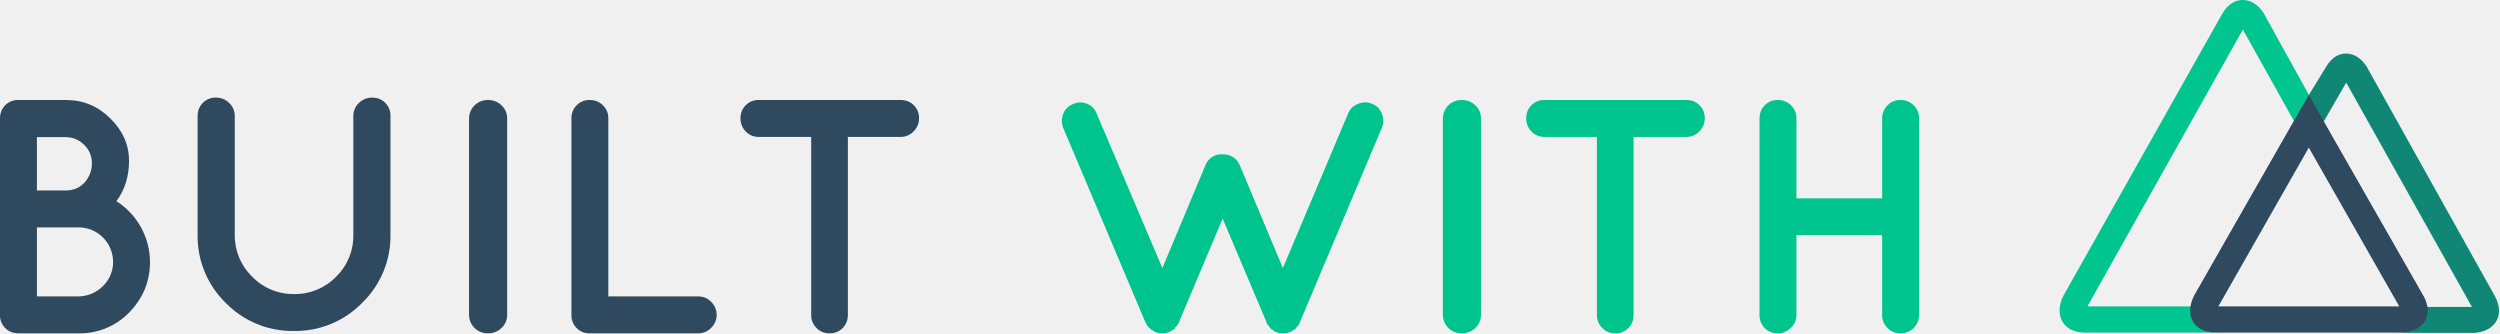
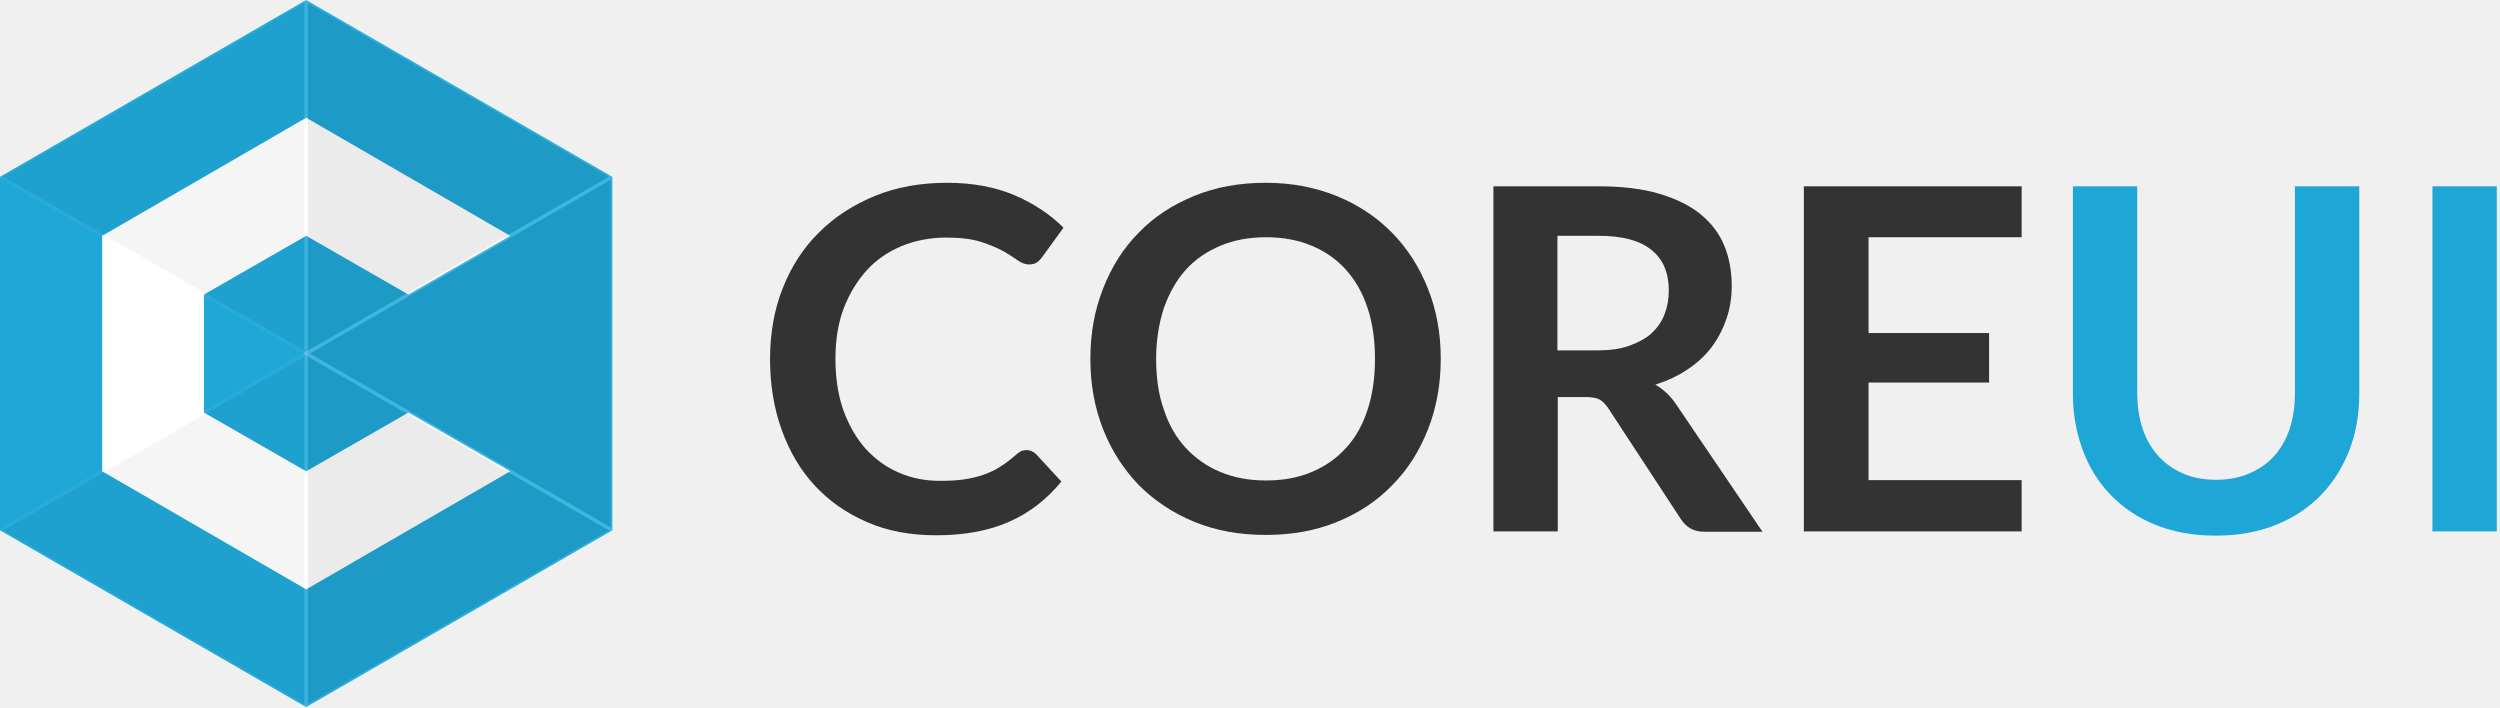
- <svg xmlns="http://www.w3.org/2000/svg" width="1050" height="140" viewBox="0 0 1050 140">
-   <g fill="none" fill-rule="evenodd">
-     <path d="M752 137.8a7.4 7.4 0 0 1-5.3 2.2c-2.2 0-4-.7-5.5-2.2a7.4 7.4 0 0 1-2.2-5.5V49.7c0-2.1.7-4 2.2-5.5a7.4 7.4 0 0 1 5.5-2.2c2.1 0 4 .7 5.5 2.2a7.3 7.3 0 0 1 2.3 5.5v33.6h36V49.7c0-2.1.8-4 2.3-5.5a7.4 7.4 0 0 1 5.4-2.2c2.1 0 4 .7 5.5 2.2a7.3 7.3 0 0 1 2.3 5.5v82.6c0 2.1-.8 4-2.3 5.5a7.6 7.6 0 0 1-5.5 2.2c-2.1 0-4-.7-5.4-2.2a7.4 7.4 0 0 1-2.3-5.5V98.7h-36v33.6c0 2.1-.8 4-2.4 5.5zM713.8 44.2a7.4 7.4 0 0 1 2.2 5.5c0 2.1-.8 4-2.3 5.5a7.4 7.4 0 0 1-5.4 2.3h-22.2v74.8c0 2.1-.7 4-2.2 5.5a7.4 7.4 0 0 1-5.5 2.2c-2.1 0-4-.7-5.4-2.2a7.4 7.4 0 0 1-2.3-5.5V57.5h-22c-2.2 0-4-.7-5.5-2.3a7.7 7.7 0 0 1-2.2-5.5c0-2.1.7-4 2.2-5.5a7.4 7.4 0 0 1 5.5-2.2h59.6c2.2 0 4 .7 5.5 2.2zM606 49.7a7.8 7.8 0 0 1 8-7.7 8 8 0 0 1 5.6 2.2 7.2 7.2 0 0 1 2.4 5.5v82.6c0 2.1-.8 4-2.4 5.5a8 8 0 0 1-5.7 2.2 7.8 7.8 0 0 1-7.9-7.7V49.7zM492.4 138.6l-1.2.8h-.1c-.3 0-.7.2-1.3.5h-.4l-1.3.1-1.3-.1h-.5a12.6 12.6 0 0 1-1.4-.6 5 5 0 0 1-1-.7h-.2l-1.1-1-.9-1v-.1l-.3-.6-.4-.7-34.5-81.6c-.7-2-.7-4 .1-5.9a7 7 0 0 1 4.1-4c2-.9 3.9-.9 5.9-.1a7 7 0 0 1 4 4.1l27.6 64.9 18-43a7.2 7.2 0 0 1 7.2-4.8c3.6 0 6 1.6 7.4 4.8l18 43 27.4-64.9c.8-2 2.2-3.3 4.2-4.1 2-.8 4-.8 5.9 0 2 .8 3.3 2.2 4.1 4.2.8 2 .8 4 0 5.8L546 135.2c-.2.8-.7 1.5-1.5 2.3l-.2.4-1 .7-1.3.8h-.2l-.3.1-1 .4h-.2l-1.4.1-1.3-.1h-.4l-1-.4-.5-.1c-.2 0-.6-.3-1-.8h-.2a5.2 5.2 0 0 1-1.8-2c-.4-.1-.6-.6-.8-1.4l-18.4-43.4-18.3 43.4-.6 1.3-1 1-.1.4a4 4 0 0 0-.9.7h-.2z" fill="#00C48D" fill-rule="nonzero" />
-     <path d="M383.8 44.2a7.4 7.4 0 0 1 2.2 5.5c0 2.1-.8 4-2.3 5.5a7.4 7.4 0 0 1-5.4 2.3h-22.2v74.8c0 2.1-.7 4-2.2 5.5a7.4 7.4 0 0 1-5.5 2.2c-2.1 0-4-.7-5.4-2.2a7.4 7.4 0 0 1-2.3-5.5V57.5h-22c-2.2 0-4-.7-5.5-2.3a7.7 7.7 0 0 1-2.2-5.5c0-2.1.7-4 2.2-5.5a7.4 7.4 0 0 1 5.5-2.2h59.6c2.2 0 4 .7 5.5 2.2zM247.7 140c-2.2 0-4-.7-5.5-2.2a7.4 7.4 0 0 1-2.2-5.5V49.7c0-2.1.7-4 2.2-5.5a7.4 7.4 0 0 1 5.5-2.2c2.1 0 4 .7 5.5 2.2a7.3 7.3 0 0 1 2.3 5.5v74.8h37.8c2 0 3.9.7 5.4 2.3a7.5 7.5 0 0 1 2.3 5.4c0 2.1-.8 4-2.3 5.5a7.4 7.4 0 0 1-5.4 2.3h-45.6zM197 49.7a7.8 7.8 0 0 1 8-7.7 8 8 0 0 1 5.6 2.2 7.2 7.2 0 0 1 2.4 5.5v82.6c0 2.1-.8 4-2.4 5.5a8 8 0 0 1-5.7 2.2 7.8 7.8 0 0 1-7.9-7.7V49.7zM164 98.5a39 39 0 0 1-11.8 28.6 39 39 0 0 1-28.7 11.9 39 39 0 0 1-28.7-11.8A39 39 0 0 1 83 98.5V48.7c0-2.1.7-4 2.2-5.5a7.4 7.4 0 0 1 5.5-2.2c2.2 0 4 .7 5.5 2.2a7.3 7.3 0 0 1 2.4 5.5v49.8a24 24 0 0 0 7.2 17.6 24 24 0 0 0 17.7 7.4 24 24 0 0 0 17.7-7.3 24 24 0 0 0 7.2-17.7V48.7c0-2.1.8-4 2.4-5.5a7.7 7.7 0 0 1 5.5-2.2c2.1 0 4 .7 5.5 2.2a7.4 7.4 0 0 1 2.2 5.5v49.8zM8.3 140l-.2-.1-.4.1c-2.1 0-4-.7-5.5-2.2a7.4 7.4 0 0 1-2.2-5.5V49.7c0-2.1.7-4 2.2-5.5A7.4 7.4 0 0 1 7.7 42h19.9c7.4 0 13.6 2.6 18.8 7.8 5.2 5.2 7.8 11 7.8 17.7 0 6.6-1.8 12.3-5.3 17A30.4 30.4 0 0 1 63 110c0 8.3-3 15.4-8.8 21.3A28.8 28.8 0 0 1 33 140H8.3zm7.2-82.5V80h12c3.2 0 5.8-1 8-3.3 2-2.3 3.1-5 3.1-8s-1-5.7-3.2-7.8a10.7 10.7 0 0 0-7.8-3.3h-12zm0 38v29H33c4-.1 7.5-1.6 10.3-4.4a14 14 0 0 0 4.2-10.2A14.5 14.5 0 0 0 33 95.5H15.4z" fill="#2F495E" fill-rule="nonzero" />
-     <g transform="translate(865)">
-       <path d="M56.7 135a9.9 9.9 0 0 1-1-6.3h-44L77 12.4 104.7 62l8.7-6.5L86 6C85.6 5.1 82.4 0 77 0c-2.5 0-6 1-8.9 6.2L1.8 123.9c-.6 1-3.3 6.4-.6 11.1 1.2 2.2 3.9 4.7 9.7 4.7h55.6c-5.8 0-8.5-2.5-9.8-4.7z" fill="#00C58E" />
-       <path d="M182.7 124.1l-53.4-95.6c-.5-1-3.6-6-9-6-2.4 0-5.8 1-8.6 6l-7 11.4v22l15.7-27.2 52.8 94.2h-20a9.3 9.3 0 0 1-1 5.6v.3c-2.8 4.7-8.6 5-9.8 5h31.4c1.2 0 7-.3 9.7-5 1.2-2.1 2-5.7-.8-10.7z" fill="#108775" />
-       <path d="M153.5 134.8l.2-.4.4-1c.6-1.4.7-3 .4-4.6-.3-1.7-.9-3.4-1.8-4.8L111 51l-6.2-11h-.1l-6.4 11-41.7 73c-.8 1.5-1.3 3-1.6 4.8a9.7 9.7 0 0 0 1 6.2c1.3 2.2 4 4.7 9.8 4.7h77.7c1.2 0 7.2-.2 10-5zM104.7 62l38 66.7H66.7l38-66.7z" fill="#2F495E" fill-rule="nonzero" />
-     </g>
+ <svg xmlns="http://www.w3.org/2000/svg" version="1.1" id="Warstwa_1" x="0px" y="0px" width="707.1px" height="200px" viewBox="0 0 707.1 200" style="enable-background:new 0 0 707.1 200;" xml:space="preserve">
+   <style type="text/css">
+ 	.st0{fill:#1FA8D7;}
+ 	.st1{fill:#FFFFFF;}
+ 	.st2{opacity:4.000000e-02;stroke:#FFFFFF;stroke-miterlimit:10;}
+ 	.st3{opacity:8.000000e-02;stroke:#FFFFFF;stroke-miterlimit:10;}
+ 	.st4{opacity:0;stroke:#FFFFFF;stroke-miterlimit:10;}
+ 	.st5{fill:#333333;}
+ 	.st6{fill:#1EA7D6;}
+ </style>
+   <polygon class="st0" points="0,150 0,50 86.6,0 173.2,50 173.2,150 86.6,200 " />
+   <polygon class="st1" points="86.6,133.3 57.7,116.7 57.7,83.3 86.6,66.7 115.5,83.3 144.3,66.7 86.6,33.3 28.9,66.7 28.9,133.3   86.6,166.7 144.3,133.3 115.5,116.7 " />
+   <polygon class="st2" points="0,50 86.6,100 86.6,0 " />
+   <polygon class="st2" points="0,150 86.6,200 86.6,100 " />
+   <polygon class="st3" points="86.6,100 173.2,150 173.2,50 " />
+   <polygon class="st4" points="86.6,100 0,50 0,150 " />
+   <polygon class="st3" points="173.2,150 86.6,100 86.6,200 " />
+   <polygon class="st3" points="173.2,50 86.6,0 86.6,100 " />
+   <g>
+     <path class="st5" d="M290.4,127.3c1,0,1.8,0.4,2.6,1.1l7.2,7.8c-4,4.9-8.8,8.7-14.6,11.3c-5.8,2.6-12.7,3.9-20.8,3.9   c-7.2,0-13.8-1.2-19.5-3.7c-5.8-2.5-10.7-5.9-14.8-10.3c-4.1-4.4-7.2-9.7-9.4-15.8c-2.2-6.1-3.3-12.8-3.3-20   c0-7.3,1.2-14.1,3.6-20.1c2.4-6.1,5.8-11.4,10.3-15.8c4.4-4.4,9.7-7.8,15.8-10.3c6.1-2.5,12.9-3.7,20.4-3.7c7.2,0,13.6,1.2,19,3.5   c5.4,2.3,10.1,5.4,13.9,9.2l-6.1,8.4c-0.4,0.5-0.8,1-1.4,1.4c-0.6,0.4-1.3,0.6-2.3,0.6c-1,0-2.1-0.4-3.2-1.2s-2.5-1.7-4.1-2.6   c-1.7-0.9-3.8-1.8-6.3-2.6c-2.5-0.8-5.8-1.2-9.7-1.2c-4.6,0-8.8,0.8-12.7,2.4c-3.8,1.6-7.2,3.9-9.9,6.9s-4.9,6.6-6.5,10.8   c-1.6,4.3-2.3,9-2.3,14.3c0,5.5,0.8,10.4,2.3,14.6c1.6,4.3,3.7,7.9,6.3,10.8c2.7,2.9,5.8,5.2,9.4,6.7c3.6,1.6,7.5,2.3,11.6,2.3   c2.5,0,4.7-0.1,6.7-0.4c2-0.3,3.8-0.7,5.5-1.3c1.7-0.6,3.3-1.3,4.8-2.3c1.5-0.9,3-2.1,4.5-3.4c0.4-0.4,0.9-0.7,1.4-1   C289.3,127.4,289.9,127.3,290.4,127.3z" />
+     <path class="st5" d="M407.5,101.5c0,7.2-1.2,13.8-3.6,19.9c-2.4,6.1-5.7,11.4-10.1,15.8c-4.3,4.5-9.5,7.9-15.6,10.4   c-6.1,2.5-12.8,3.7-20.2,3.7c-7.4,0-14.1-1.2-20.2-3.7c-6.1-2.5-11.3-6-15.7-10.4c-4.3-4.5-7.7-9.7-10.1-15.8   c-2.4-6.1-3.6-12.7-3.6-19.9c0-7.2,1.2-13.8,3.6-19.9c2.4-6.1,5.7-11.4,10.1-15.8c4.3-4.5,9.6-7.9,15.7-10.4   c6.1-2.5,12.8-3.7,20.2-3.7c7.4,0,14.1,1.3,20.2,3.8c6.1,2.5,11.3,6,15.6,10.4c4.3,4.4,7.7,9.7,10.1,15.8   C406.3,87.7,407.5,94.3,407.5,101.5z M388.9,101.5c0-5.4-0.7-10.2-2.1-14.4c-1.4-4.3-3.5-7.9-6.1-10.8c-2.7-3-5.9-5.2-9.7-6.8   c-3.8-1.6-8.1-2.4-12.9-2.4c-4.8,0-9.1,0.8-12.9,2.4c-3.8,1.6-7.1,3.8-9.8,6.8c-2.7,3-4.7,6.6-6.2,10.8c-1.4,4.3-2.2,9.1-2.2,14.4   c0,5.4,0.7,10.2,2.2,14.4c1.4,4.3,3.5,7.9,6.2,10.8c2.7,2.9,5.9,5.2,9.8,6.8c3.8,1.6,8.1,2.4,12.9,2.4c4.8,0,9.1-0.8,12.9-2.4   c3.8-1.6,7-3.8,9.7-6.8c2.7-2.9,4.7-6.5,6.1-10.8C388.2,111.7,388.9,106.9,388.9,101.5z" />
+     <path class="st5" d="M440.6,112.2v38.1h-18.2V52.7h29.8c6.7,0,12.4,0.7,17.1,2.1c4.7,1.4,8.6,3.3,11.7,5.8c3,2.5,5.3,5.4,6.7,8.9   c1.4,3.4,2.1,7.2,2.1,11.4c0,3.3-0.5,6.4-1.5,9.3c-1,2.9-2.4,5.6-4.2,8c-1.8,2.4-4.1,4.5-6.8,6.3c-2.7,1.8-5.7,3.2-9.1,4.3   c2.3,1.3,4.3,3.2,5.9,5.6l24.4,36h-16.3c-1.6,0-2.9-0.3-4-0.9c-1.1-0.6-2-1.5-2.8-2.7l-20.5-31.3c-0.8-1.2-1.6-2-2.5-2.5   c-0.9-0.5-2.3-0.7-4.1-0.7H440.6z M440.6,99.1h11.3c3.4,0,6.4-0.4,8.9-1.3c2.5-0.9,4.6-2,6.3-3.5c1.6-1.5,2.9-3.3,3.7-5.4   c0.8-2.1,1.2-4.3,1.2-6.8c0-4.9-1.6-8.8-4.9-11.4c-3.3-2.7-8.2-4-15-4h-11.6V99.1z" />
+     <path class="st5" d="M571.8,52.7v14.4h-43.3v27.1h34.1v14h-34.1v27.6h43.3v14.5h-61.6V52.7H571.8z" />
+     <path class="st6" d="M626.8,135.7c3.5,0,6.6-0.6,9.4-1.8c2.8-1.2,5.1-2.8,7-4.9c1.9-2.1,3.4-4.7,4.4-7.7c1-3,1.5-6.4,1.5-10.1V52.7   h18.2v58.5c0,5.8-0.9,11.2-2.8,16.1c-1.9,4.9-4.6,9.2-8.1,12.8c-3.5,3.6-7.8,6.4-12.8,8.4s-10.6,3-16.9,3s-11.9-1-16.9-3   s-9.2-4.8-12.7-8.4c-3.5-3.6-6.2-7.8-8-12.8c-1.9-4.9-2.8-10.3-2.8-16.1V52.7h18.2v58.4c0,3.7,0.5,7.1,1.5,10.1   c1,3,2.5,5.6,4.4,7.7c1.9,2.1,4.2,3.8,7,5C620.1,135.1,623.3,135.7,626.8,135.7z" />
+     <path class="st6" d="M706.2,150.3H688V52.7h18.2V150.3z" />
  </g>
</svg>
